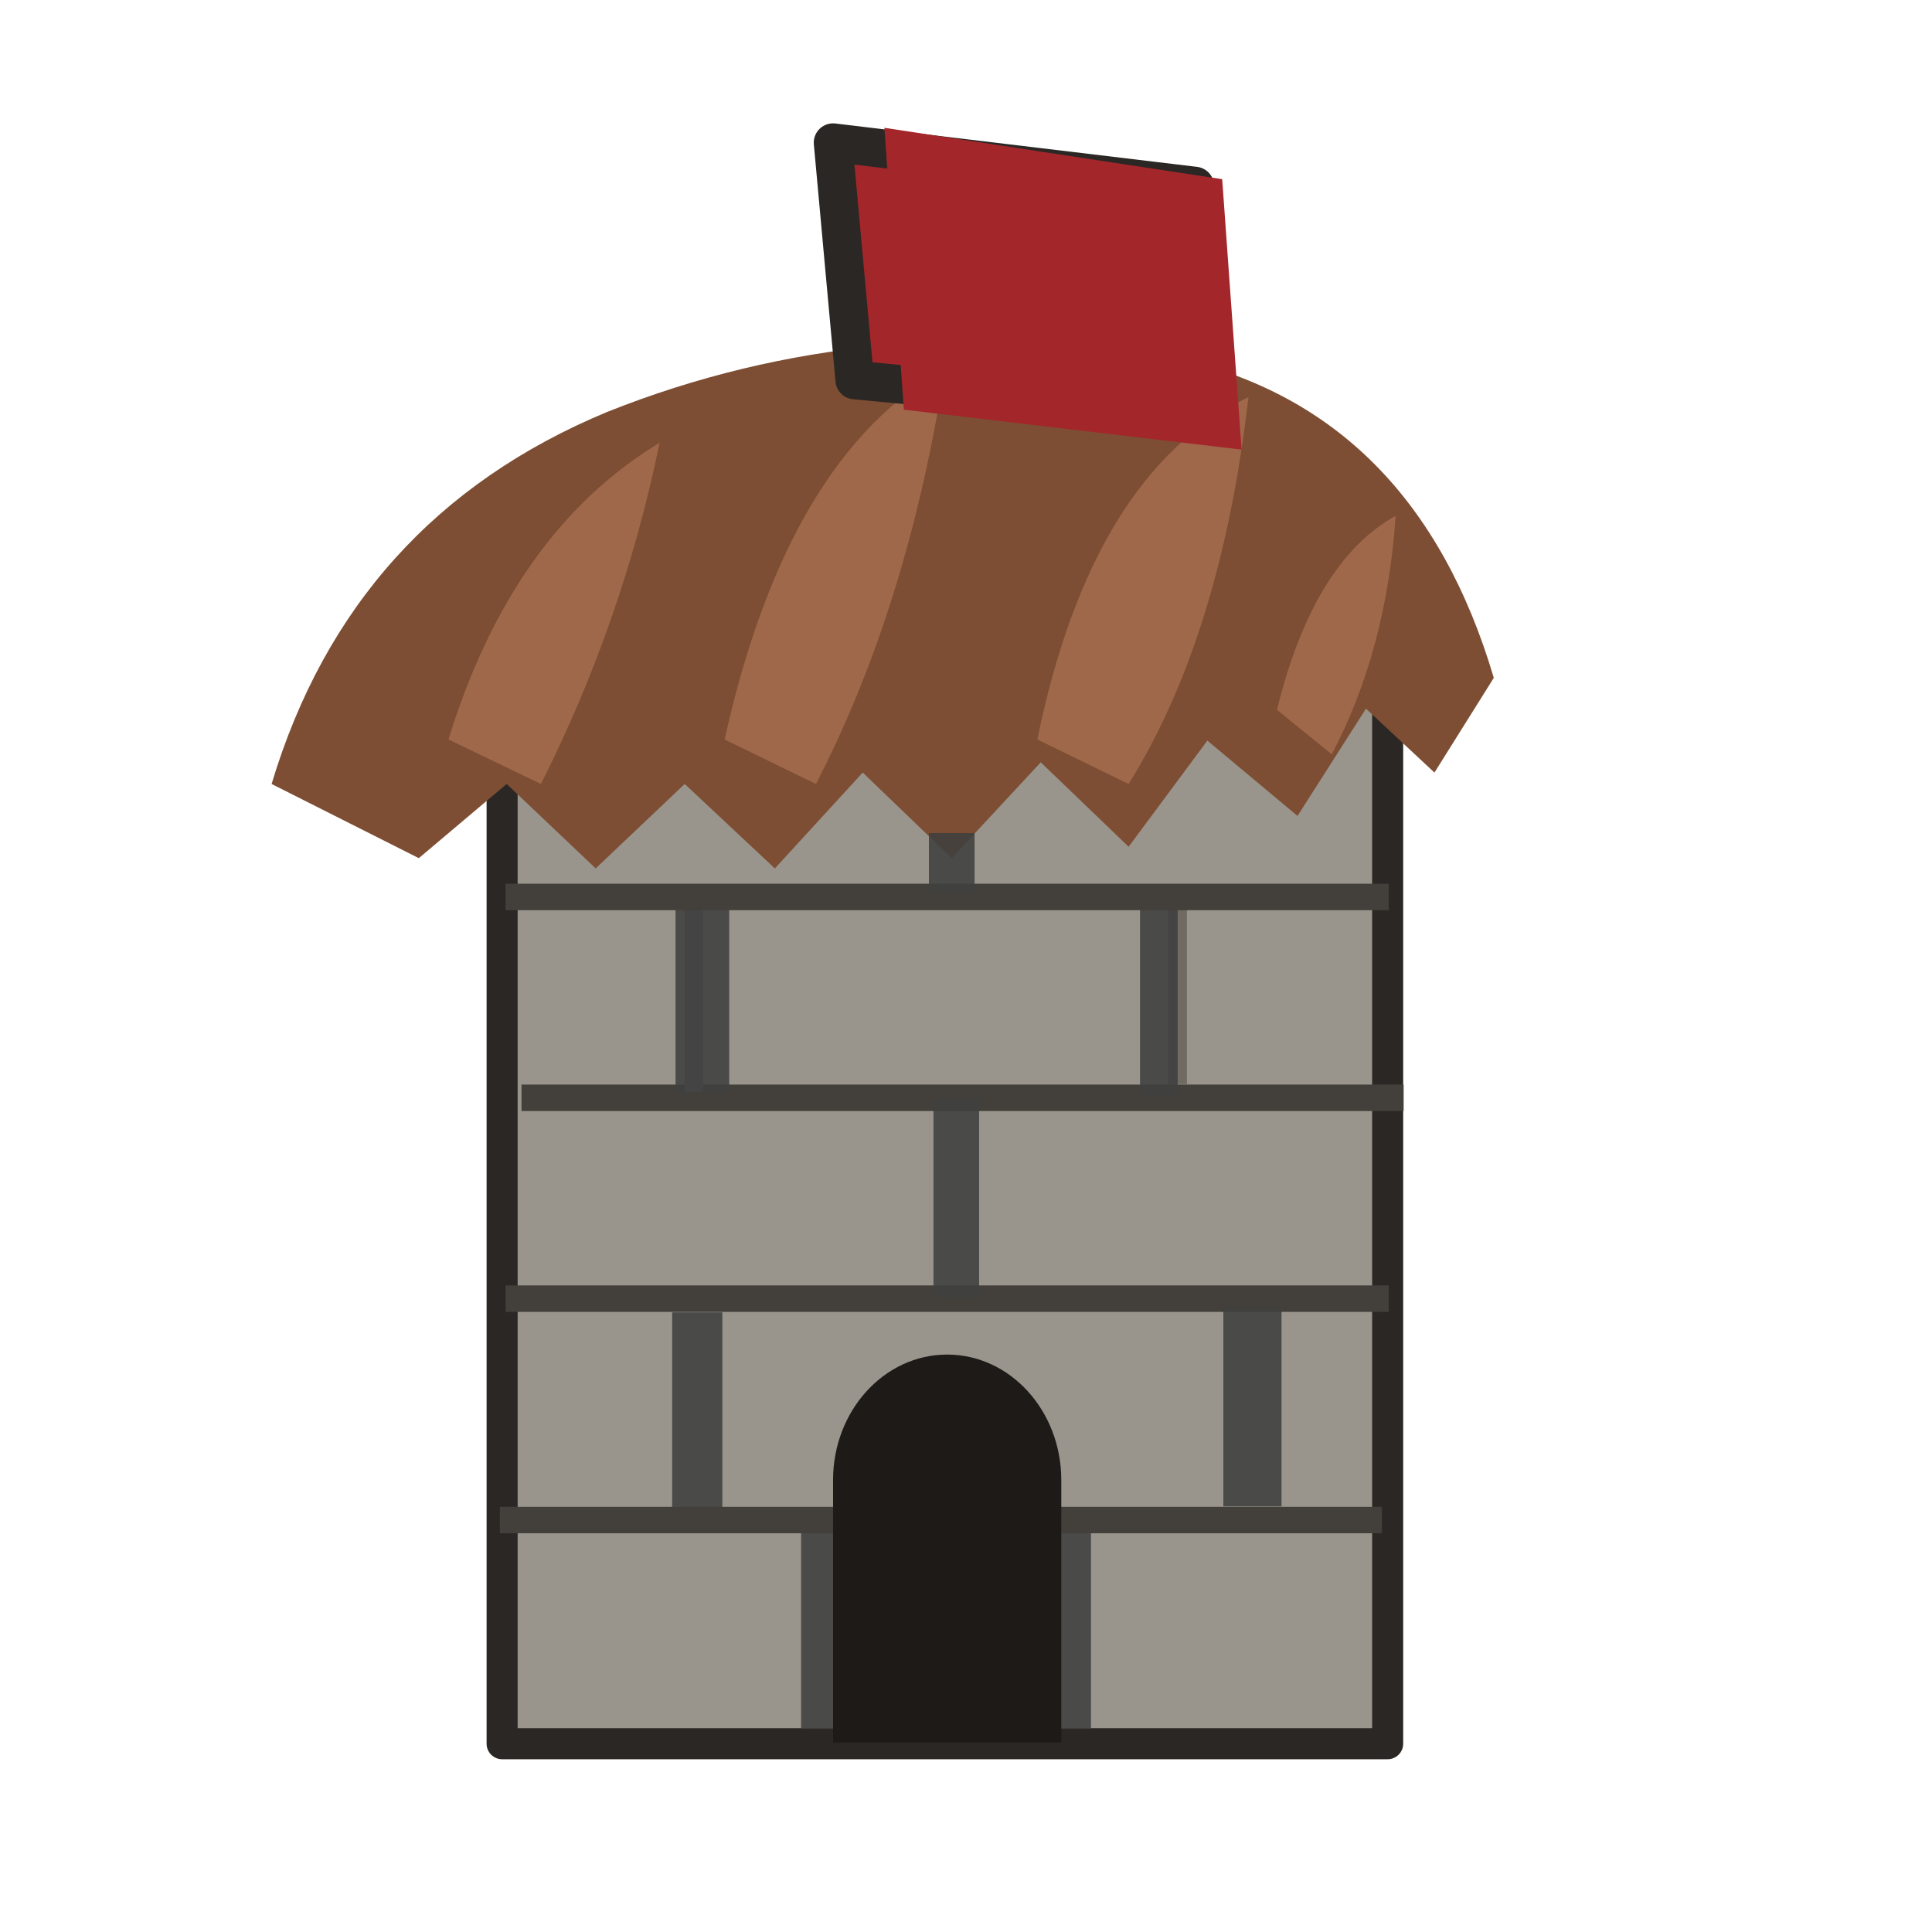
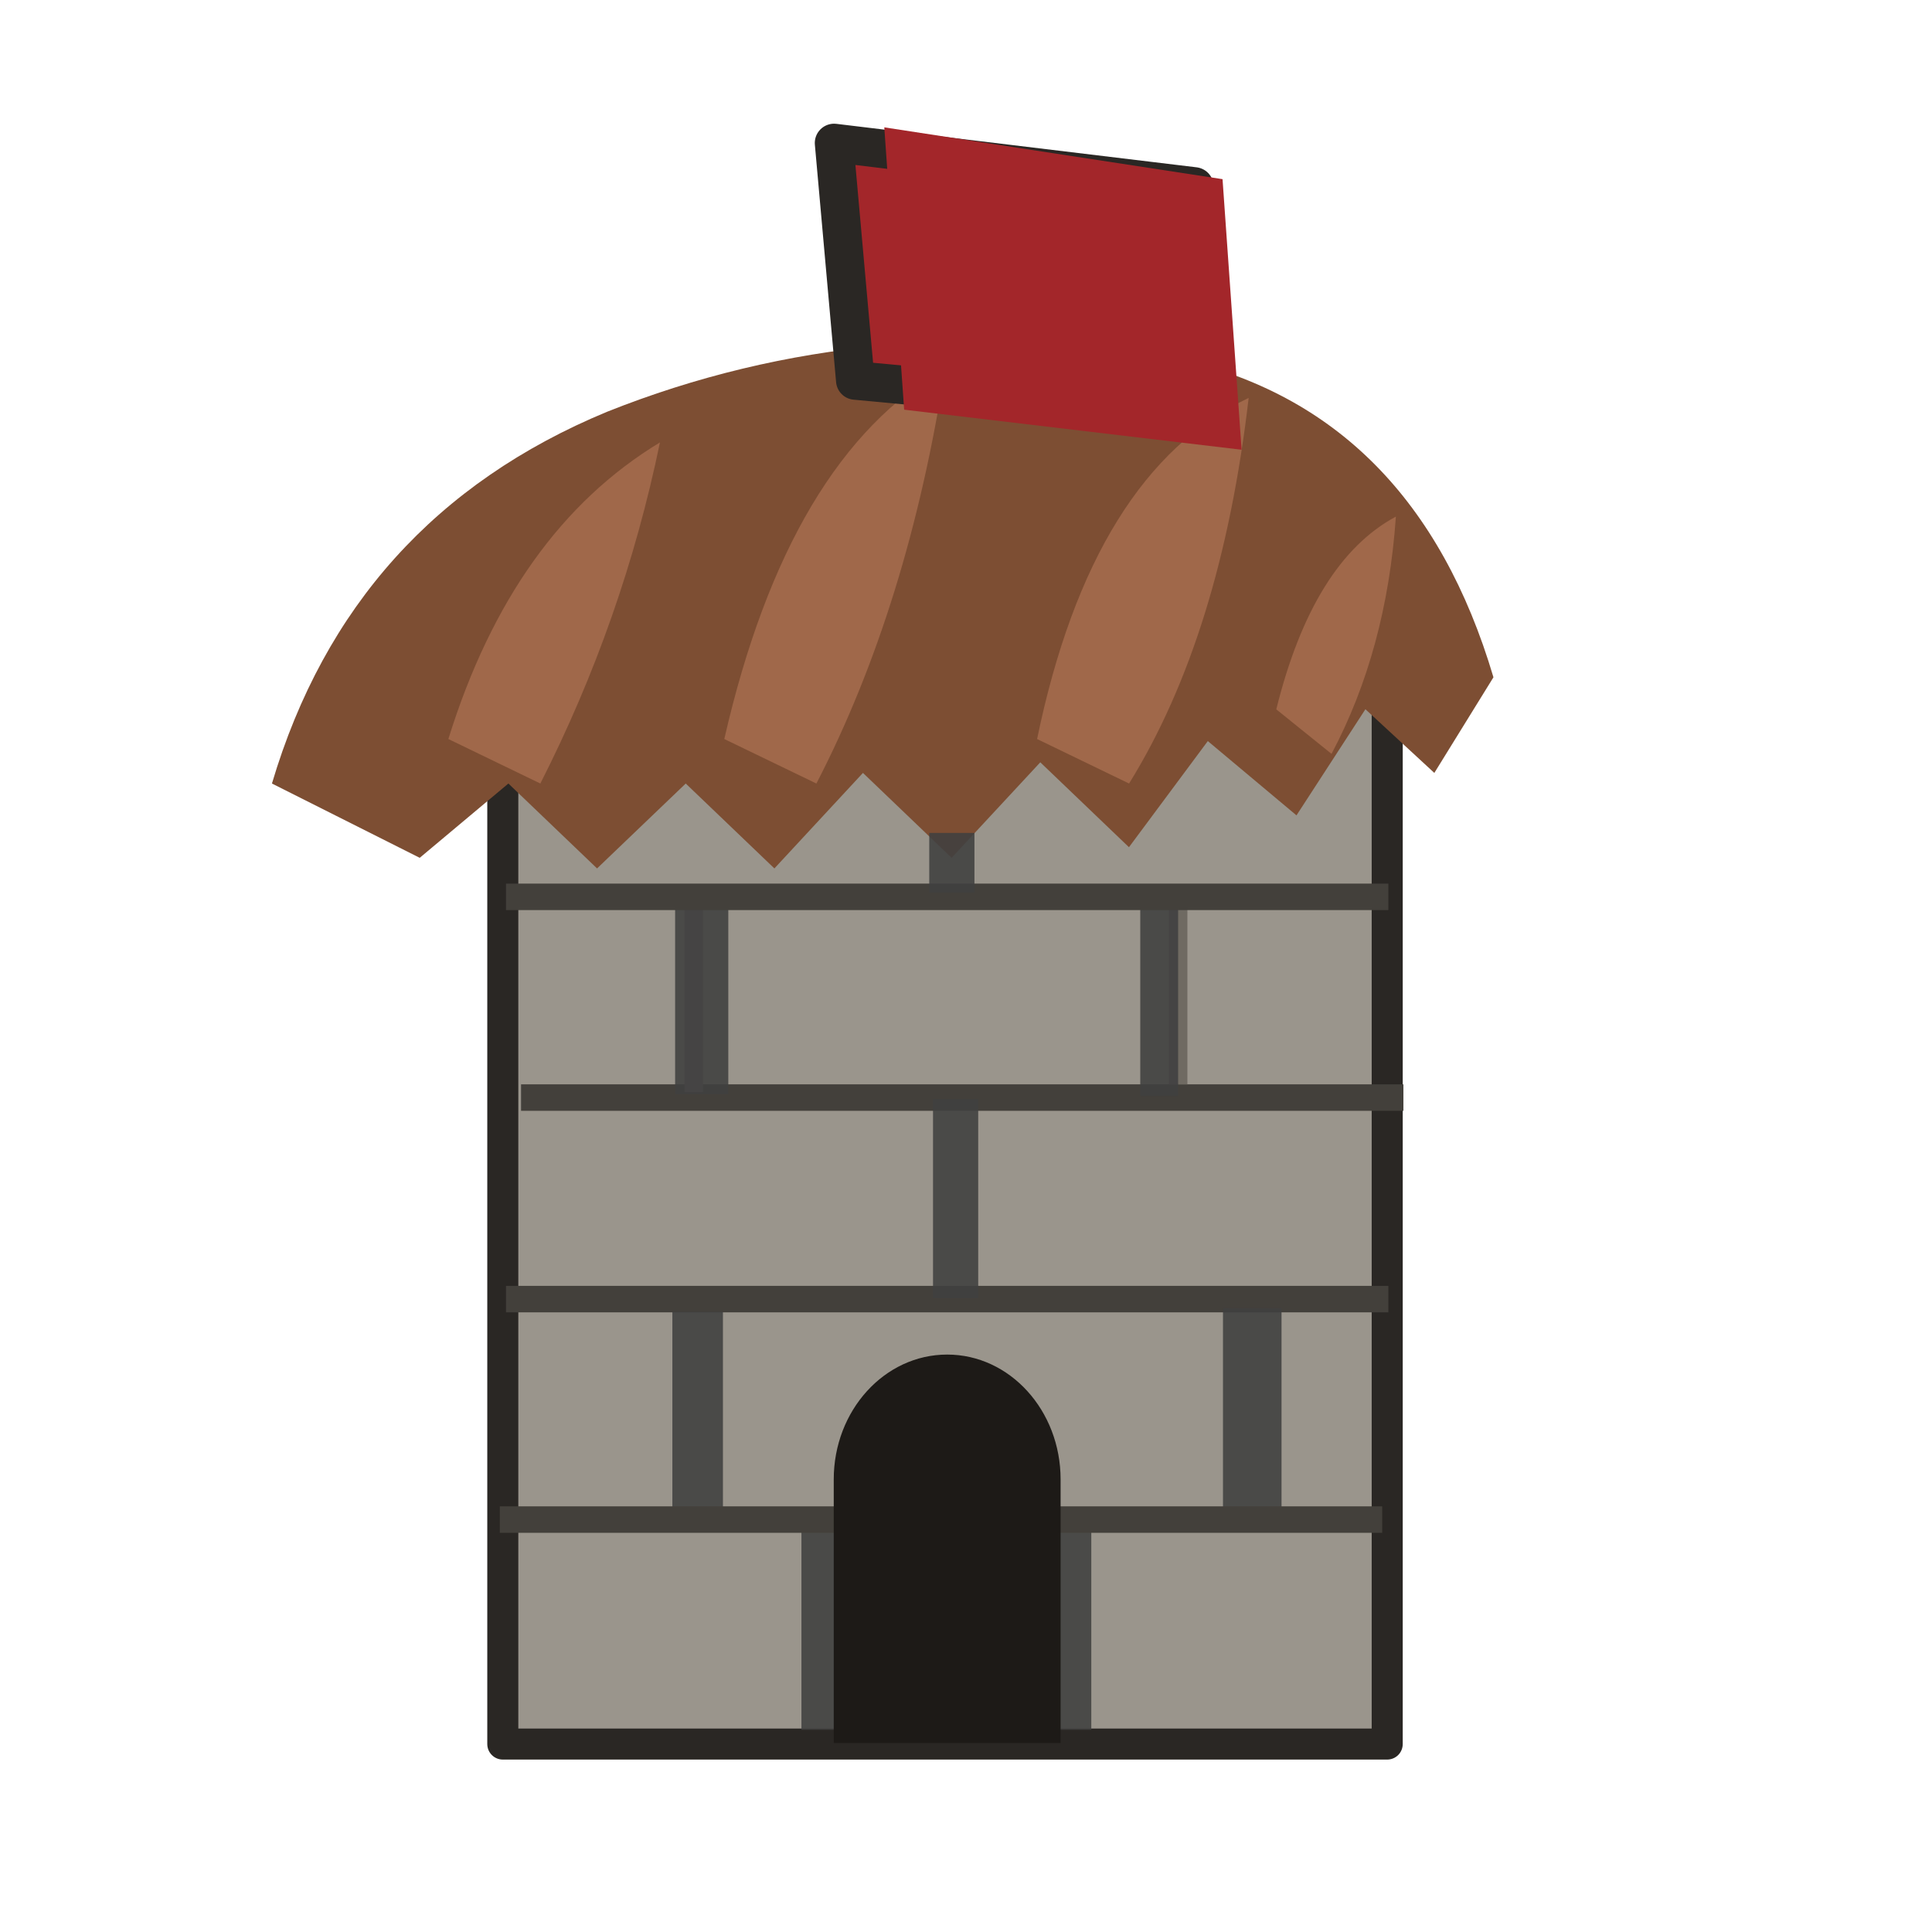
- <svg xmlns="http://www.w3.org/2000/svg" width="64" height="64" viewBox="0 0 16.93 16.93">
-   <path d="M4.4 15.28V5.44h7.76v9.84z" style="fill:#9a958c;stroke:#2a2724;stroke-width:.272;stroke-linejoin:round" />
-   <path d="M4.57 9.62h7.73" style="fill:none;stroke:#43403b;stroke-width:.232;stroke-opacity:1" />
-   <path d="M4.43 11.38h7.74" style="fill:none;stroke:#43403b;stroke-width:.232;stroke-opacity:1" />
-   <path d="M2.38 6.87q.7-2.33 2.94-3.26 2.33-.93 5-.47 2.08.47 2.77 2.8l-.52.83-.6-.56-.6.94-.79-.66-.69.93-.77-.74-.78.84-.78-.75-.77.84L6 6.87l-.78.74-.78-.74-.77.65Z" style="fill:#7d4e33;stroke:none;stroke-width:.224;stroke-linejoin:round" />
-   <path d="M3.93 6.48q.56-1.82 1.85-2.6-.32 1.56-1.04 2.99Zm2.42 0Q6.9 4 8.28 3.23 7.96 5.3 7.15 6.87Zm2.74 0q.48-2.34 1.85-3-.24 2.09-1.05 3.39Zm2.1-.26q.32-1.3 1.04-1.7-.08 1.18-.56 2.09Z" style="fill:#a0684a;stroke-width:1.023" />
-   <path d="M10.32 7.86V9.5M6.08 7.93v1.64" style="fill:none;stroke:#6f6a62;stroke-width:.162" />
-   <path d="M8.18 9.63h.4v1.74h-.4z" style="opacity:1;fill:#404040;fill-opacity:.882;stroke:none;stroke-width:1.116;stroke-linecap:round;stroke-miterlimit:4;stroke-dasharray:none;stroke-opacity:1;paint-order:stroke markers fill" />
-   <path d="M9.99 7.86h.33V9.6h-.33z" style="opacity:1;fill:#404040;fill-opacity:.882;stroke:none;stroke-width:1.022;stroke-linecap:round;stroke-miterlimit:4;stroke-dasharray:none;stroke-opacity:1;paint-order:stroke markers fill" />
-   <path d="M5.92 7.84h.47v1.74h-.47z" style="opacity:1;fill:#404040;fill-opacity:.882;stroke:none;stroke-width:1.211;stroke-linecap:round;stroke-miterlimit:4;stroke-dasharray:none;stroke-opacity:1;paint-order:stroke markers fill" />
-   <path d="M5.89 11.5h.44v1.74h-.44z" style="opacity:1;fill:#404040;fill-opacity:.882;stroke:none;stroke-width:1.18;stroke-linecap:round;stroke-miterlimit:4;stroke-dasharray:none;stroke-opacity:1;paint-order:stroke markers fill" />
-   <path d="M10.72 11.46h.51v1.74h-.51z" style="opacity:1;fill:#404040;fill-opacity:.882;stroke:none;stroke-width:1.27;stroke-linecap:round;stroke-miterlimit:4;stroke-dasharray:none;stroke-opacity:1;paint-order:stroke markers fill" />
-   <path d="M9.26 13.41h.3v1.74h-.3zm-2.24 0h.3v1.74h-.3z" style="opacity:1;fill:#404040;fill-opacity:.882;stroke:none;stroke-width:.976;stroke-linecap:round;stroke-miterlimit:4;stroke-dasharray:none;stroke-opacity:1;paint-order:stroke markers fill" />
-   <path d="M4.38 13.32h7.73" style="fill:none;stroke:#43403b;stroke-width:.232;stroke-opacity:1" />
-   <path d="M7.3 15.27v-2.3a1 1.1 0 0 1 2 0v2.3z" style="fill:#1d1a17;stroke-width:1.159" />
-   <path d="M4.43 7.86h7.74" style="fill:none;stroke:#43403b;stroke-width:.232;stroke-opacity:1" />
-   <path d="M8.14 7.3h.4v.52h-.4z" style="opacity:1;fill:#404040;fill-opacity:.882;stroke:none;stroke-width:.611;stroke-linecap:round;stroke-miterlimit:4;stroke-dasharray:none;stroke-opacity:1;paint-order:stroke markers fill" />
-   <path d="m7.3 1.25 3.17.38.17 2-3.15-.3Z" style="fill:#a3262a;stroke:#2a2724;stroke-width:.338;stroke-linejoin:round" />
-   <path d="m7.75 1.12 2.96.45.17 2.37-2.96-.35z" style="fill:#a3262a;stroke:none;stroke-width:.357;stroke-linejoin:round" />
+ <svg xmlns="http://www.w3.org/2000/svg" width="64" height="64" viewBox="0 0 16.93 16.93" version="1.1" id="svg7799">
+   <defs id="defs7803" />
+   <path style="fill:#9a958c;stroke:#2a2724;stroke-width:0.272;stroke-linejoin:round" id="path7775" d="M 4.406,15.283 V 5.439 h 7.75 v 9.844 z" />
+   <path style="fill:none;stroke:#43403b;stroke-width:0.232;stroke-opacity:1" d="M 4.566,9.618 H 12.298" id="path8419" />
+   <path style="fill:none;stroke:#43403b;stroke-width:0.232;stroke-opacity:1" d="M 4.434,11.384 H 12.166" id="path8417" />
+   <path style="fill:#7d4e33;stroke:none;stroke-width:0.224;stroke-linejoin:round" id="path7787" d="M 2.383,6.866 Q 3.074,4.54 5.318,3.609 7.649,2.679 10.325,3.144 12.397,3.609 13.087,5.935 L 12.569,6.773 11.965,6.215 11.361,7.145 10.584,6.494 9.893,7.424 9.116,6.68 8.339,7.517 7.562,6.773 6.786,7.61 6.009,6.866 5.232,7.61 4.455,6.866 3.678,7.517 Z" />
+   <path style="fill:#a0684a;stroke-width:1.023" id="path7789" d="M 3.929,6.476 Q 4.494,4.657 5.783,3.877 5.461,5.437 4.735,6.866 Z m 2.418,0 Q 6.912,4.007 8.282,3.227 7.96,5.307 7.154,6.866 Z m 2.741,0 Q 9.572,4.137 10.942,3.487 10.7,5.566 9.894,6.866 Z M 11.184,6.216 Q 11.506,4.917 12.232,4.527 12.151,5.696 11.668,6.606 Z" />
+   <path style="fill:none;stroke:#6f6a62;stroke-width:0.162" d="M 10.324,7.859 V 9.502" id="path8411-8" />
+   <path style="fill:none;stroke:#6f6a62;stroke-width:0.162" d="M 6.079,7.927 V 9.57" id="path8411-2" />
+   <rect style="opacity:1;fill:#404040;fill-opacity:0.882;stroke:none;stroke-width:1.116;stroke-linecap:round;stroke-miterlimit:4;stroke-dasharray:none;stroke-opacity:1;paint-order:stroke markers fill" id="rect8489" width="0.396" height="1.744" x="8.176" y="9.631" />
+   <rect style="opacity:1;fill:#404040;fill-opacity:0.882;stroke:none;stroke-width:1.022;stroke-linecap:round;stroke-miterlimit:4;stroke-dasharray:none;stroke-opacity:1;paint-order:stroke markers fill" id="rect8489-2" width="0.332" height="1.744" x="9.992" y="7.859" />
+   <rect style="opacity:1;fill:#404040;fill-opacity:0.882;stroke:none;stroke-width:1.211;stroke-linecap:round;stroke-miterlimit:4;stroke-dasharray:none;stroke-opacity:1;paint-order:stroke markers fill" id="rect8489-0" width="0.466" height="1.744" x="5.916" y="7.844" />
+   <rect style="opacity:1;fill:#404040;fill-opacity:0.882;stroke:none;stroke-width:1.18;stroke-linecap:round;stroke-miterlimit:4;stroke-dasharray:none;stroke-opacity:1;paint-order:stroke markers fill" id="rect8489-00" width="0.443" height="1.744" x="5.892" y="11.495" />
+   <rect style="opacity:1;fill:#404040;fill-opacity:0.882;stroke:none;stroke-width:1.27;stroke-linecap:round;stroke-miterlimit:4;stroke-dasharray:none;stroke-opacity:1;paint-order:stroke markers fill" id="rect8489-7" width="0.513" height="1.744" x="10.717" y="11.463" />
+   <rect style="opacity:1;fill:#404040;fill-opacity:0.882;stroke:none;stroke-width:0.976;stroke-linecap:round;stroke-miterlimit:4;stroke-dasharray:none;stroke-opacity:1;paint-order:stroke markers fill" id="rect8489-71" width="0.303" height="1.744" x="9.26" y="13.414" />
+   <rect style="opacity:1;fill:#404040;fill-opacity:0.882;stroke:none;stroke-width:0.976;stroke-linecap:round;stroke-miterlimit:4;stroke-dasharray:none;stroke-opacity:1;paint-order:stroke markers fill" id="rect8489-1" width="0.303" height="1.744" x="7.023" y="13.414" />
+   <path style="fill:none;stroke:#43403b;stroke-width:0.232;stroke-opacity:1" d="M 4.38,13.316 H 12.112" id="path8417-7" />
+   <path style="fill:#1d1a17;stroke-width:1.159" id="path7779" d="m 7.306,15.274 v -2.31 a 0.994,1.094 0 0 1 1.988,0 v 2.31 z" />
+   <path style="fill:none;stroke:#43403b;stroke-width:0.232;stroke-opacity:1" d="M 4.434,7.859 H 12.166" id="path8419-1" />
+   <rect style="opacity:1;fill:#404040;fill-opacity:0.882;stroke:none;stroke-width:0.611;stroke-linecap:round;stroke-miterlimit:4;stroke-dasharray:none;stroke-opacity:1;paint-order:stroke markers fill" id="rect8489-5" width="0.396" height="0.523" x="8.143" y="7.299" />
+   <path style="fill:#a3262a;stroke:#2a2724;stroke-width:0.338;stroke-linejoin:round" d="M 7.309,1.253 10.466,1.634 10.643,3.629 7.495,3.334 Z" id="path8622" />
+   <path style="fill:#a3262a;stroke:none;stroke-width:0.357;stroke-linejoin:round" d="m 7.749,1.116 2.964,0.454 0.167,2.371 -2.957,-0.351 z" id="path8622-5" />
</svg>
